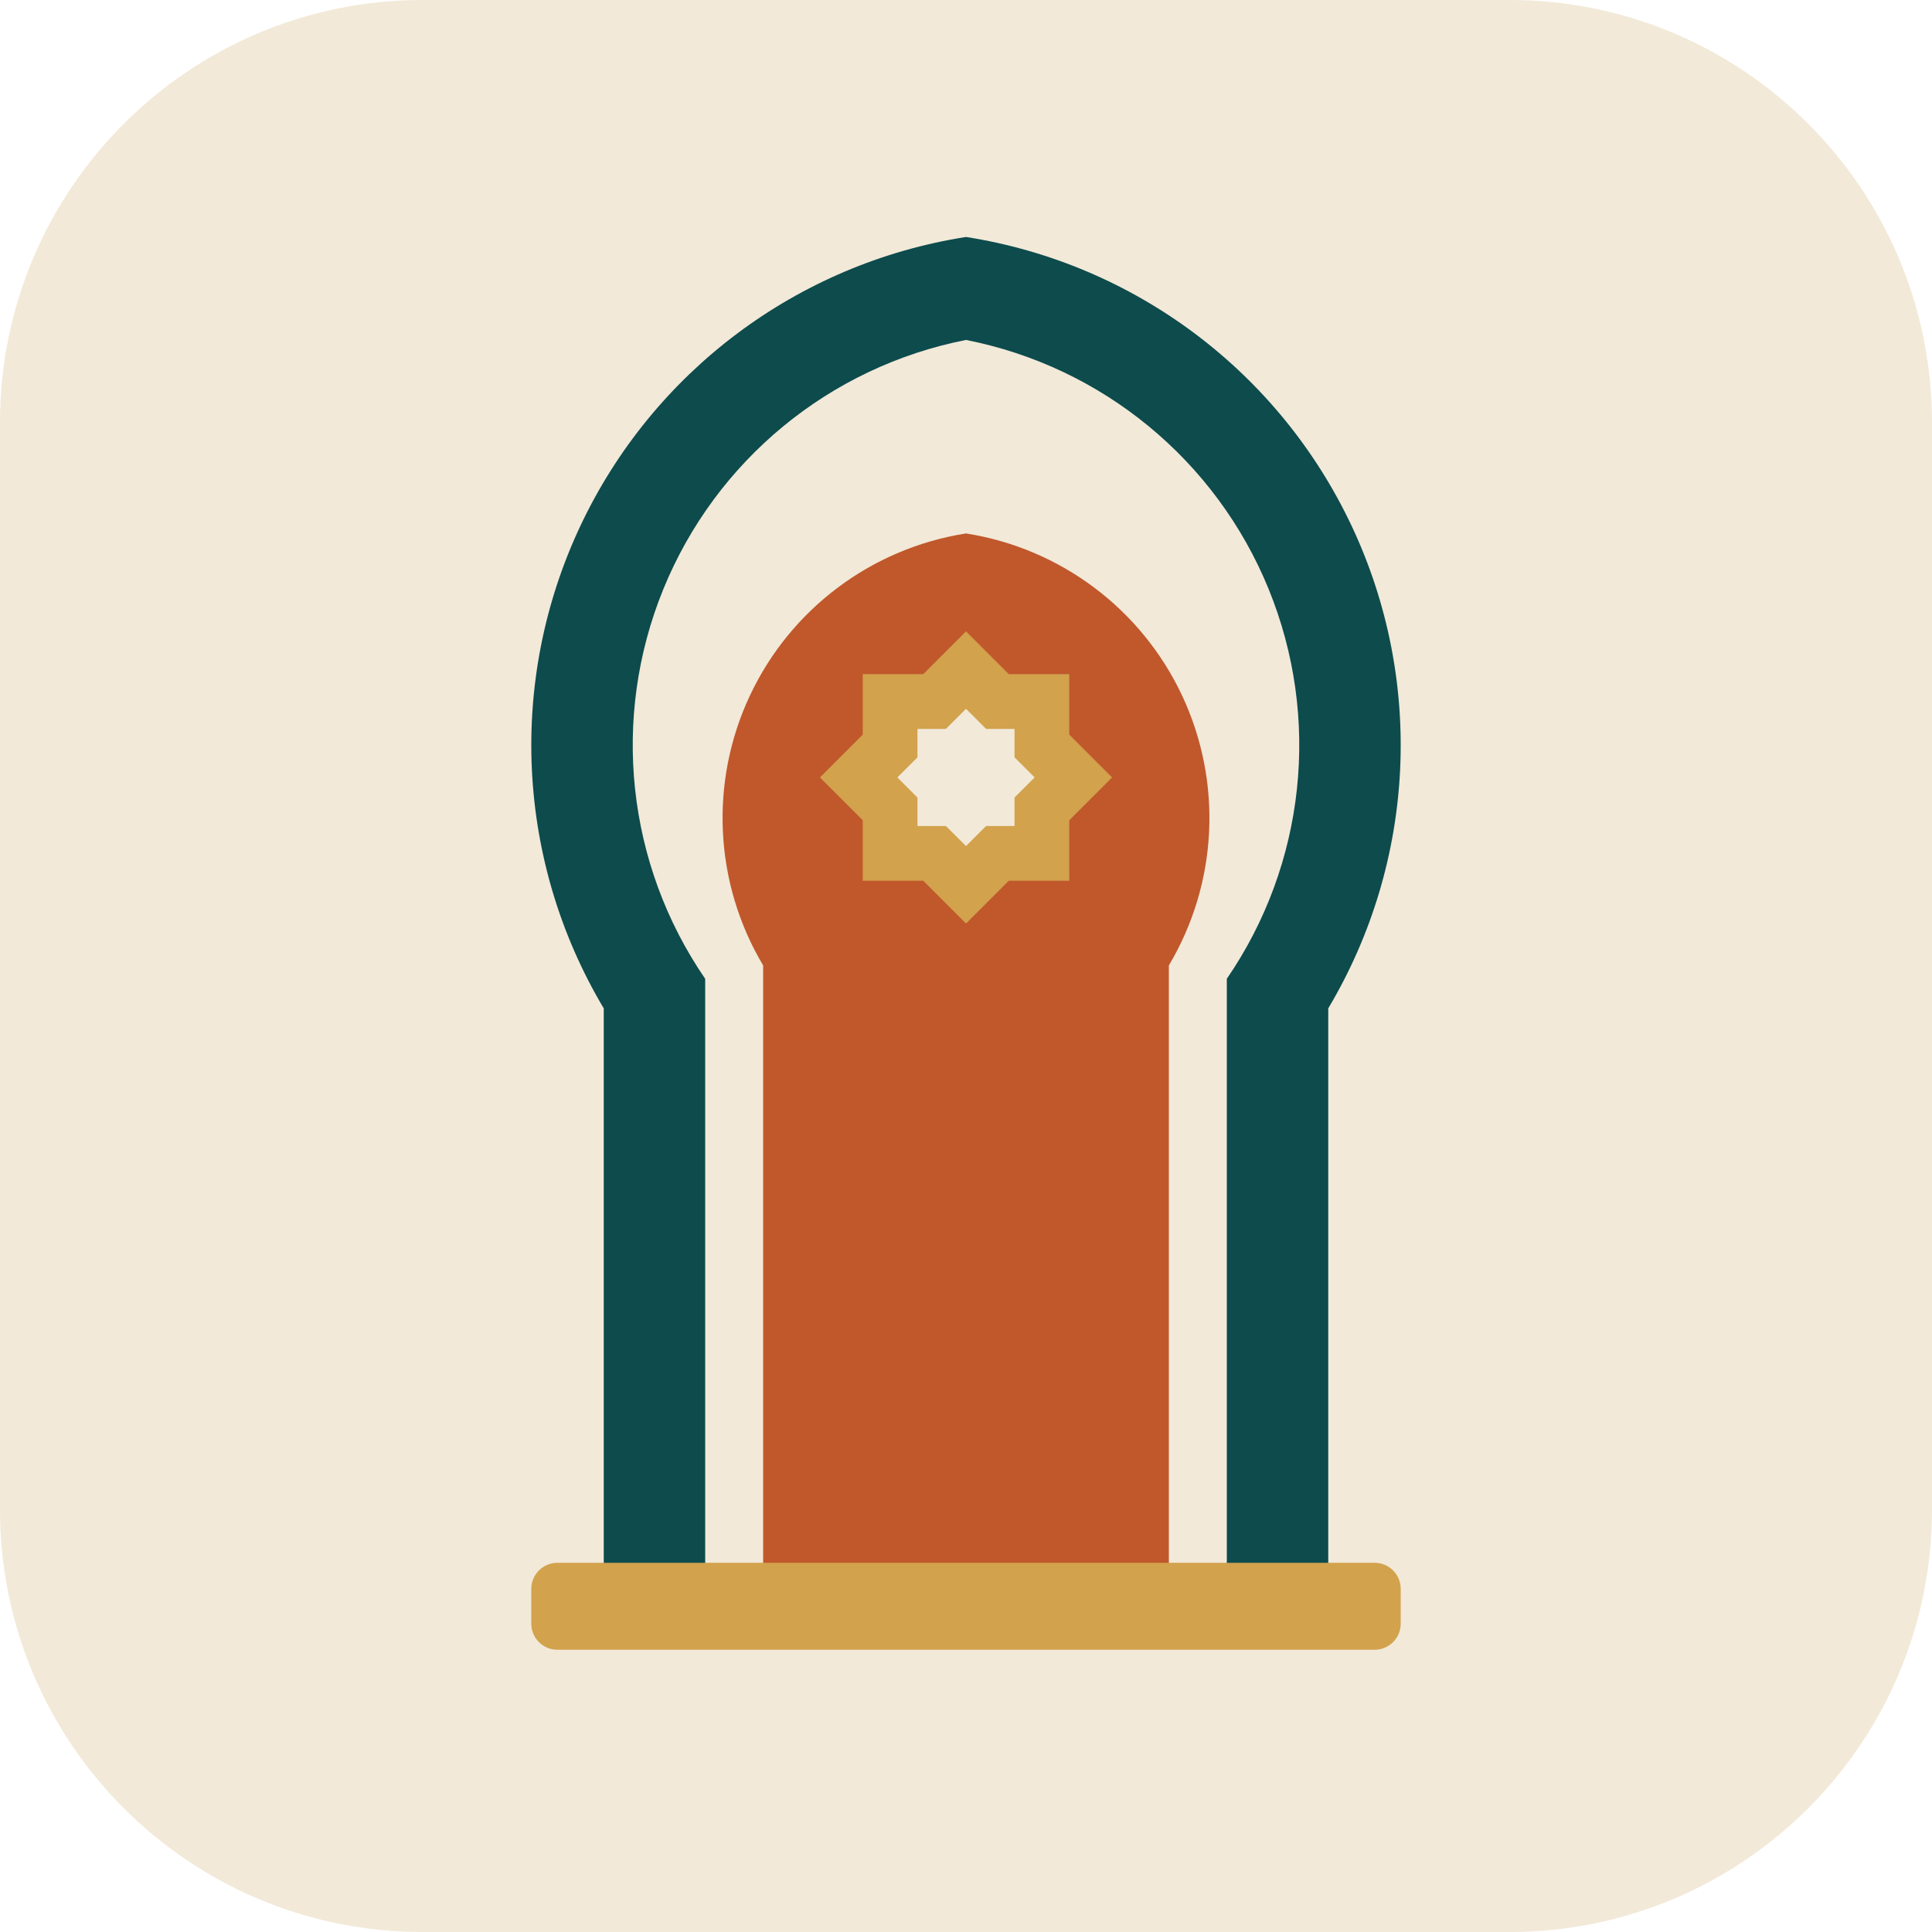
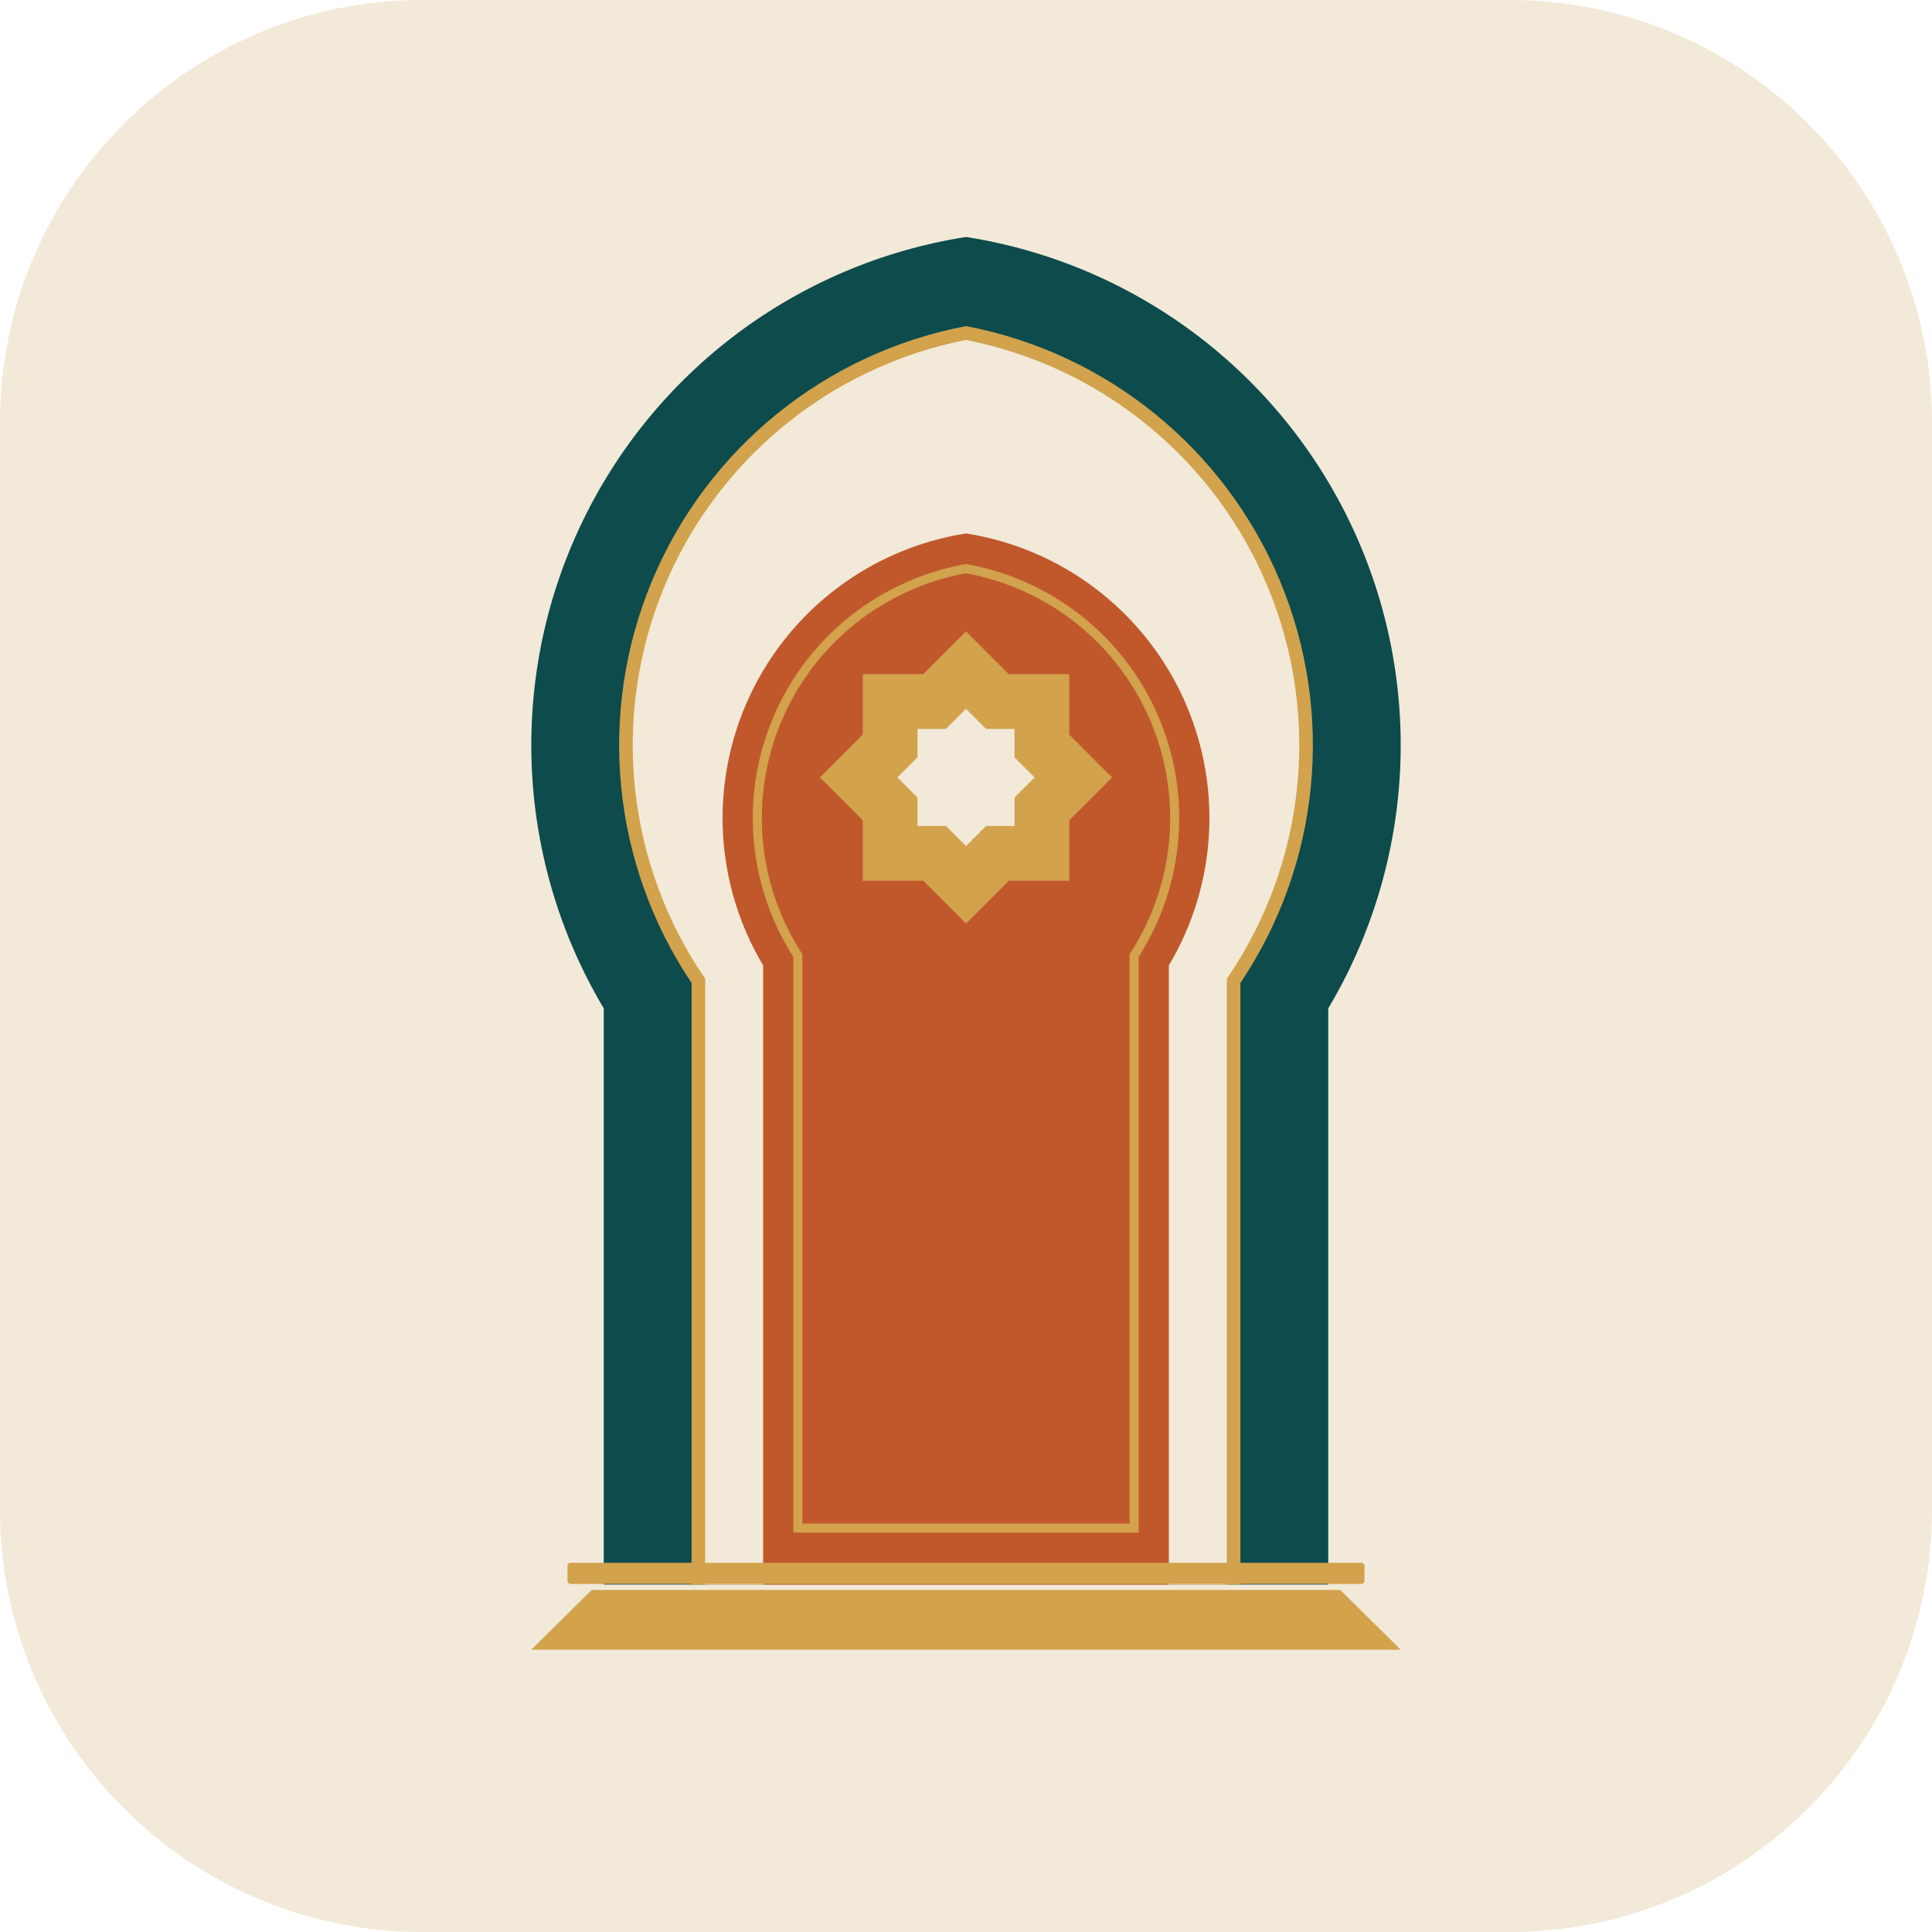
<svg xmlns="http://www.w3.org/2000/svg" width="512" height="512" viewBox="0 0 512 512" role="img" aria-label="Aalan">
  <rect width="512" height="512" rx="112" fill="#F2E9D8" />
  <path fill="#0D4B4D" d="M160 419.92L160 267.23A136.32 136.32 0 0 1 256 62.8A136.32 136.32 0 0 1 352 267.23L352 419.92Z" />
+   <path fill="#D2A24C" d="M183.28 419.92L183.28 260.5A113.04 113.04 0 0 1 256 86.42A113.04 113.04 0 0 1 328.72 260.5L328.72 419.92Z" />
  <path fill="#F2E9D8" d="M186.88 419.92L186.88 259.39A109.44 109.44 0 0 1 256 90.09A109.44 109.44 0 0 1 325.12 259.39L325.12 419.92Z" />
  <path fill="#C0582C" d="M202.24 419.92L202.24 255.85A76.34 76.34 0 0 1 256 141.37A76.34 76.34 0 0 1 309.76 255.85L309.76 419.92Z" />
-   <path fill="#D2A24C" d="M147.71 414.16H364.29A6.91 6.91 0 0 1 371.2 421.07V430.29A6.91 6.91 0 0 1 364.29 437.2H147.71A6.91 6.91 0 0 1 140.8 430.29V421.07A6.91 6.91 0 0 1 147.71 414.16Z" />
+   <path fill="#D2A24C" fill-rule="evenodd" d="M210.24 406.16L210.24 253.58A68.34 68.34 0 0 1 256 149.48A68.34 68.34 0 0 1 301.76 253.58L301.76 406.16Z M212.64 403.76L212.64 252.87A65.94 65.94 0 0 1 256 151.92A65.94 65.94 0 0 1 299.36 252.87L299.36 403.76Z" />
+   <path fill="#D2A24C" d="M151.2 414.16H360.8A0.8 0.8 0 0 1 361.6 414.96V418.96A0.8 0.8 0 0 1 360.8 419.76H151.2A0.8 0.8 0 0 1 150.4 418.96V414.96A0.8 0.8 0 0 1 151.2 414.16Z M156.8 421.36L355.2 421.36L371.2 437.2L140.8 437.2Z" />
  <path fill="#D2A24C" d="M256 167.32L267.34 178.66L283.37 178.66L283.37 194.69L294.71 206.03L283.37 217.37L283.37 233.4L267.34 233.4L256 244.74L244.66 233.4L228.63 233.4L228.63 217.37L217.29 206.03L228.63 194.69L228.63 178.66L244.66 178.66Z" />
  <path fill="#F2E9D8" d="M256 187.84L261.33 193.17L268.86 193.17L268.86 200.7L274.19 206.03L268.86 211.36L268.86 218.9L261.33 218.9L256 224.22L250.67 218.9L243.14 218.9L243.14 211.36L237.81 206.03L243.14 200.7L243.14 193.17L250.67 193.17Z" />
</svg>
